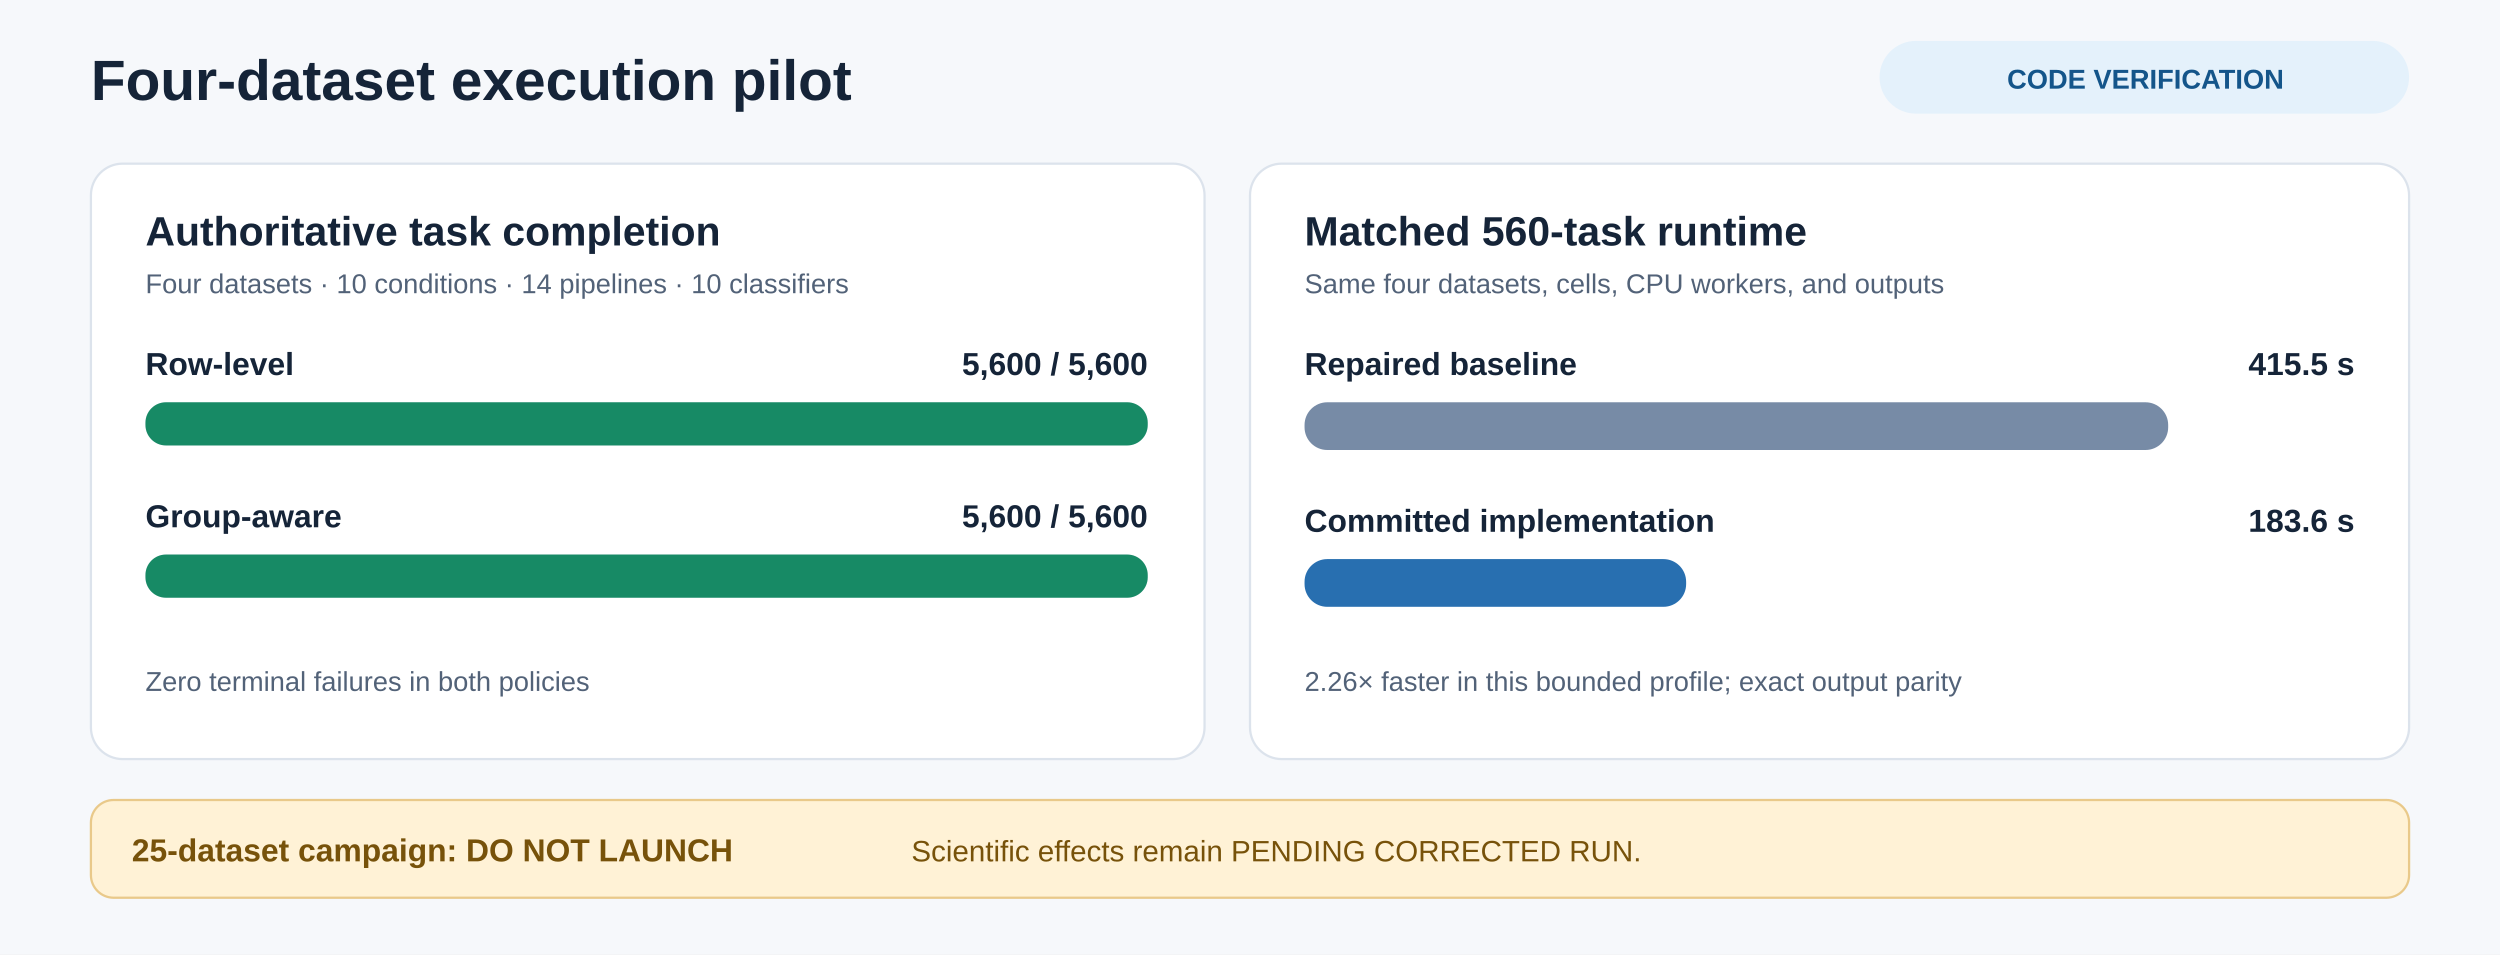
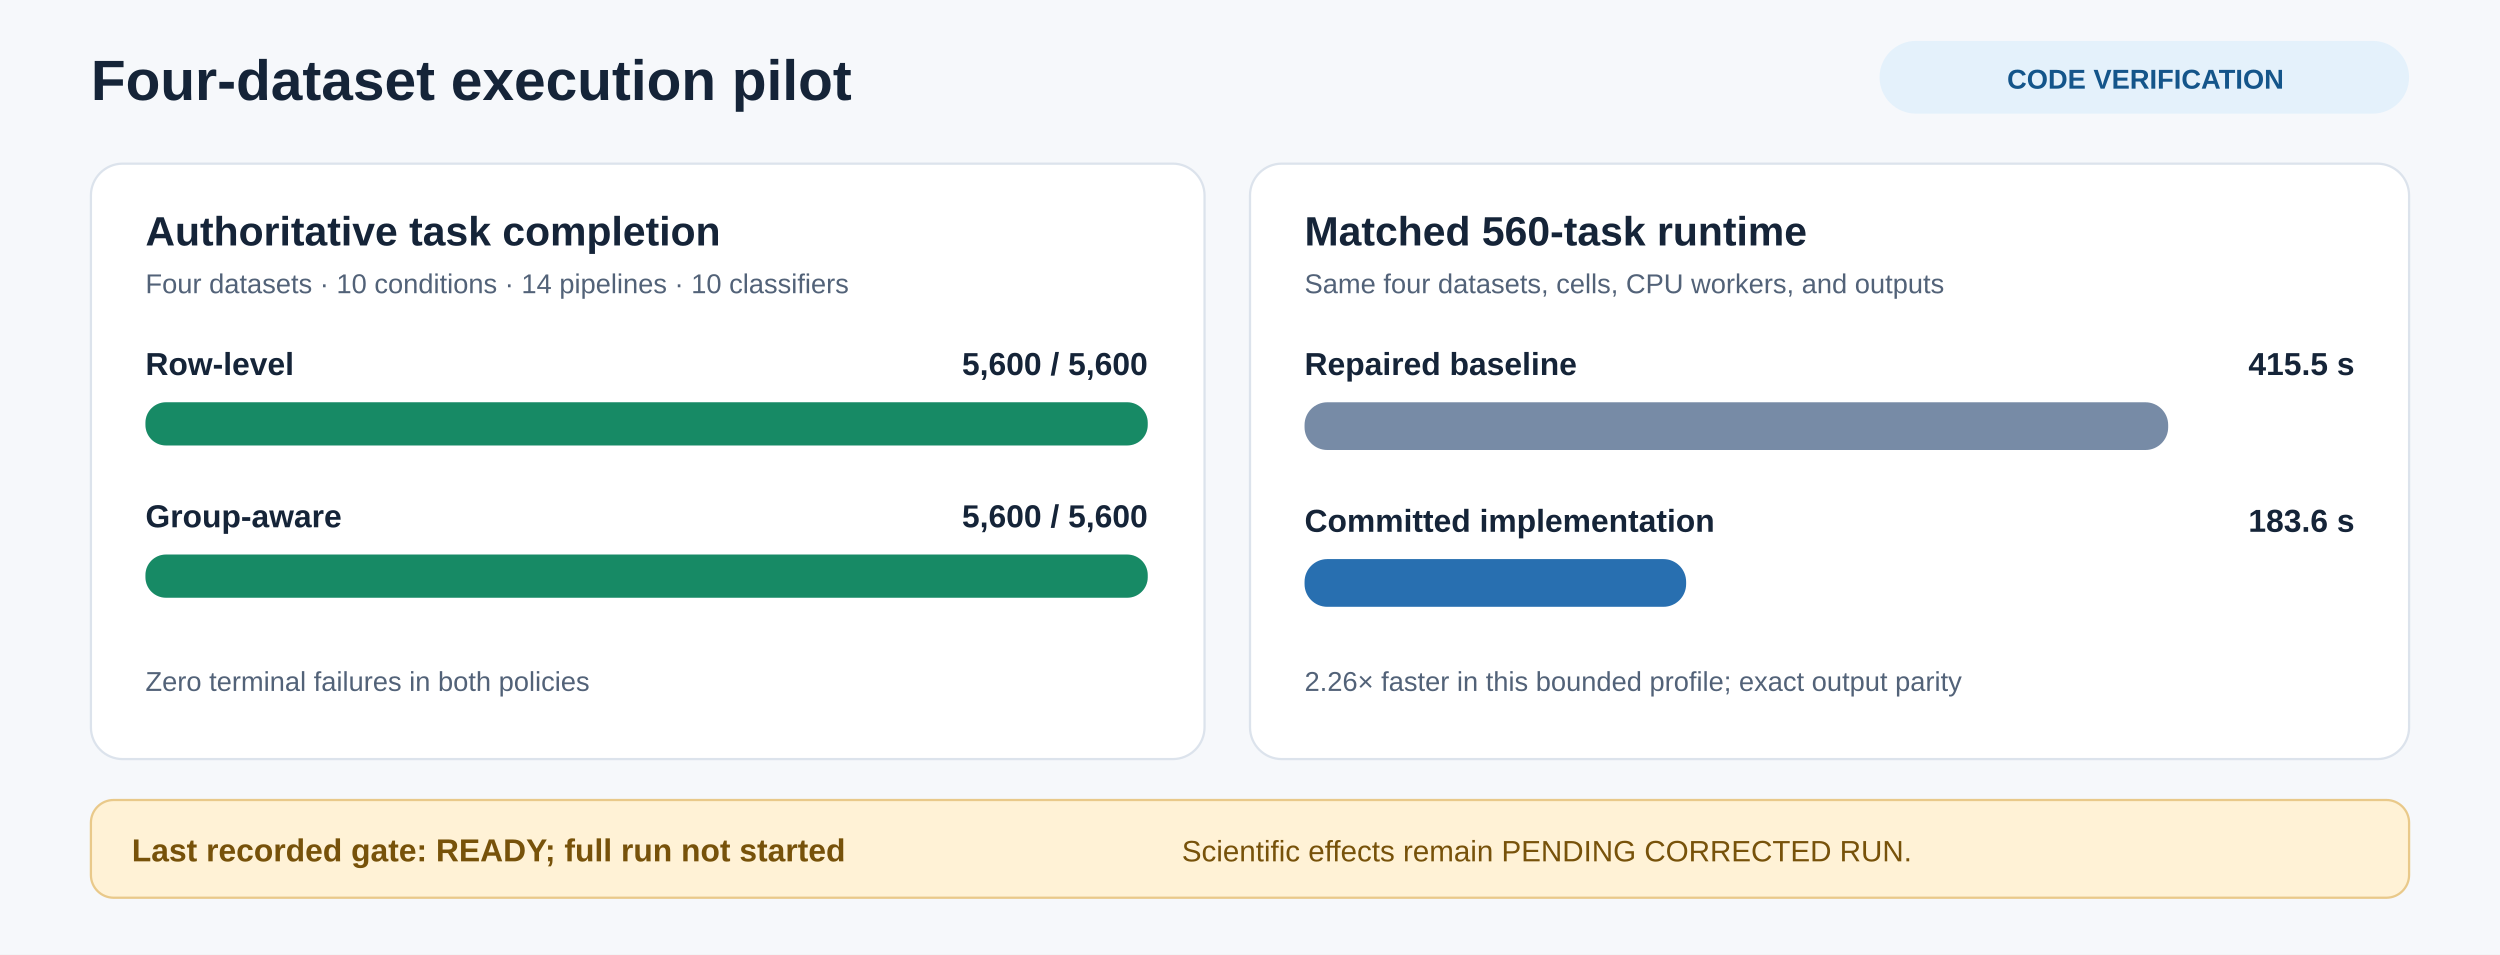
<svg xmlns="http://www.w3.org/2000/svg" width="1100" height="420" viewBox="0 0 1100 420" role="img" aria-labelledby="title desc">
  <style>
    text { font-family: Arial, Helvetica, sans-serif; fill: #152438; }
    .title { font-size: 25px; font-weight: 700; }
    .heading { font-size: 18px; font-weight: 700; }
    .label { font-size: 14px; font-weight: 600; }
    .value { font-size: 14px; font-weight: 700; }
    .note { font-size: 12px; fill: #526278; }
    .badge { font-size: 12px; font-weight: 700; fill: #14558a; }
    .warning { fill: #77520a; }
  </style>
  <rect width="1100" height="420" fill="#f6f8fb" />
  <text class="title" x="40" y="44">Four-dataset execution pilot</text>
  <rect x="827" y="18" width="233" height="32" rx="16" fill="#e4f1fb" />
  <text class="badge" x="944" y="39" text-anchor="middle">CODE VERIFICATION</text>
  <rect x="40" y="72" width="490" height="262" rx="14" fill="#fff" stroke="#dce3ec" />
  <text class="heading" x="64" y="108">Authoritative task completion</text>
  <text class="note" x="64" y="129">Four datasets · 10 conditions · 14 pipelines · 10 classifiers</text>
  <text class="label" x="64" y="165">Row-level</text>
  <text class="value" x="505" y="165" text-anchor="end">5,600 / 5,600</text>
  <rect x="64" y="177" width="441" height="19" rx="9" fill="#e8edf3" />
  <rect x="64" y="177" width="441" height="19" rx="9" fill="#178a65" />
  <text class="label" x="64" y="232">Group-aware</text>
  <text class="value" x="505" y="232" text-anchor="end">5,600 / 5,600</text>
  <rect x="64" y="244" width="441" height="19" rx="9" fill="#e8edf3" />
  <rect x="64" y="244" width="441" height="19" rx="9" fill="#178a65" />
  <text class="note" x="64" y="304">Zero terminal failures in both policies</text>
  <rect x="550" y="72" width="510" height="262" rx="14" fill="#fff" stroke="#dce3ec" />
  <text class="heading" x="574" y="108">Matched 560-task runtime</text>
  <text class="note" x="574" y="129">Same four datasets, cells, CPU workers, and outputs</text>
  <text class="label" x="574" y="165">Repaired baseline</text>
  <text class="value" x="1036" y="165" text-anchor="end">415.5 s</text>
  <rect x="574" y="177" width="380.0" height="21" rx="10" fill="#778ba6" />
  <text class="label" x="574" y="234">Committed implementation</text>
  <text class="value" x="1036" y="234" text-anchor="end">183.6 s</text>
  <rect x="574" y="246" width="167.9" height="21" rx="10" fill="#286fb0" />
  <text class="note" x="574" y="304">2.26× faster in this bounded profile; exact output parity</text>
  <rect x="40" y="352" width="1020" height="43" rx="10" fill="#fff2d6" stroke="#e9c98a" />
-   <text class="warning" x="58" y="379" font-size="14" font-weight="700">25-dataset campaign: DO NOT LAUNCH</text>
-   <text class="warning" x="401" y="379" font-size="13">Scientific effects remain PENDING CORRECTED RUN.</text>
+   <text class="warning" x="58" y="379" font-size="14" font-weight="700">Last recorded gate: READY; full run not started</text>
+   <text class="warning" x="520" y="379" font-size="13">Scientific effects remain PENDING CORRECTED RUN.</text>
</svg>
